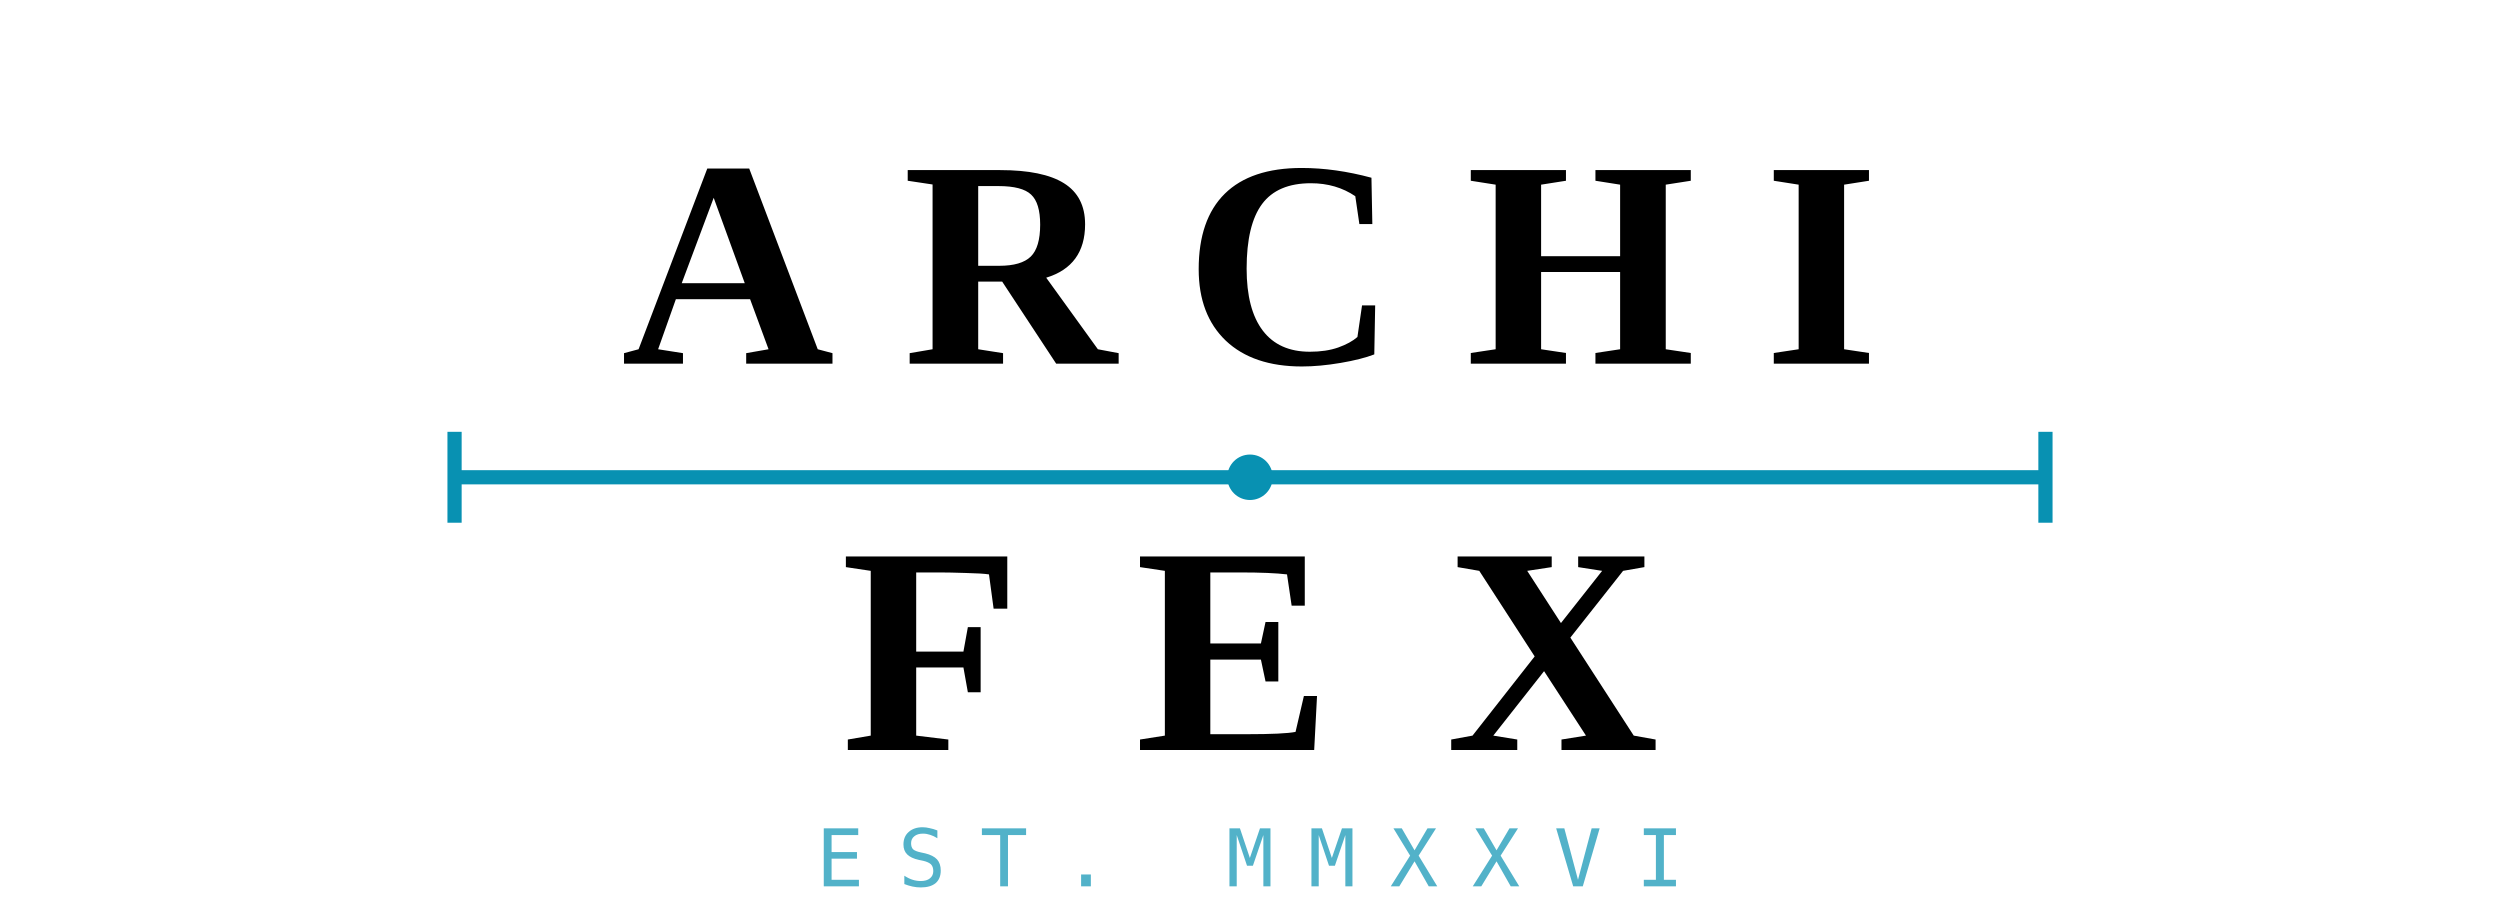
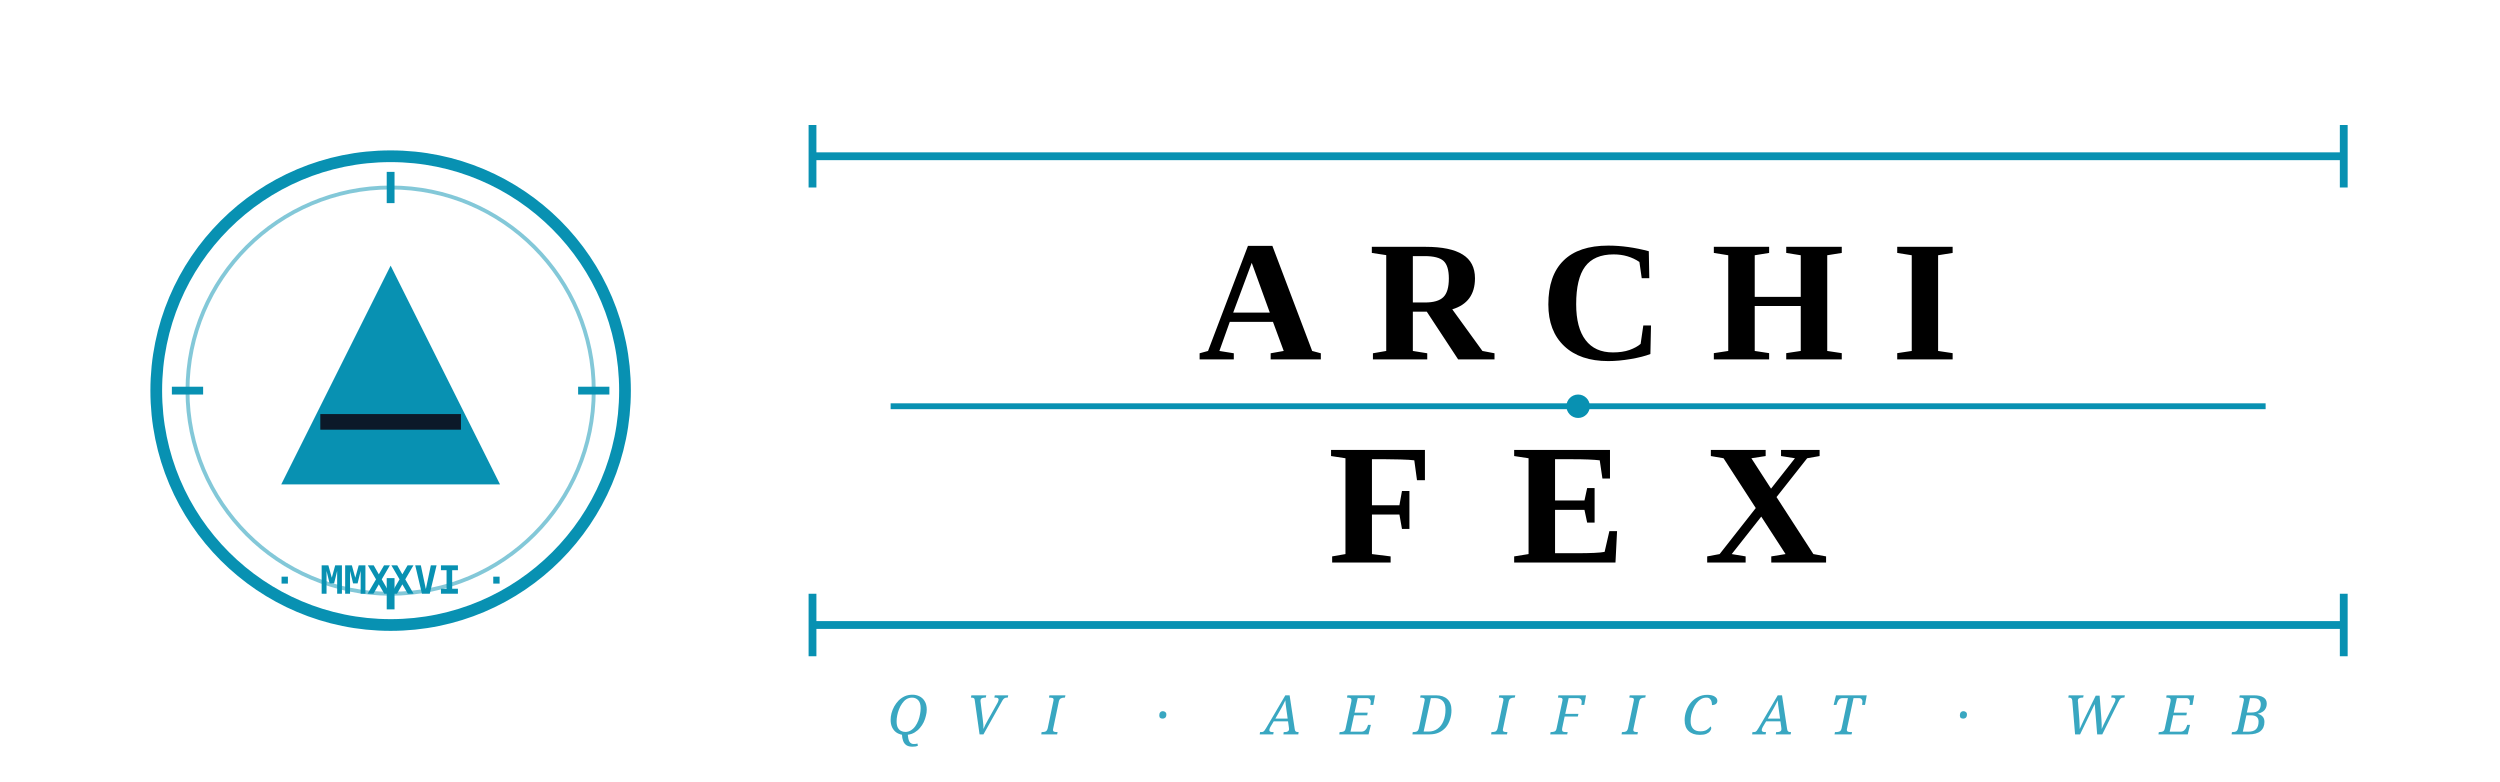
- <svg xmlns="http://www.w3.org/2000/svg" viewBox="0 0 220 80" fill="none">
-   <text x="110" y="32" text-anchor="middle" font-family="Georgia, 'Times New Roman', serif" font-size="26" font-weight="700" letter-spacing="6" fill="currentColor">ARCHI</text>
-   <g stroke="#0891b2" stroke-width="1.25">
-     <line x1="40" y1="42" x2="180" y2="42" />
-     <line x1="40" y1="38" x2="40" y2="46" />
-     <line x1="180" y1="38" x2="180" y2="46" />
-     <circle cx="110" cy="42" r="2" fill="#0891b2" stroke="none" />
+ <svg xmlns="http://www.w3.org/2000/svg" viewBox="0 0 320 100" fill="none">
+   <g transform="translate(18 18)">
+     <circle cx="32" cy="32" r="30" stroke="#0891b2" stroke-width="1.5" fill="none" />
+     <circle cx="32" cy="32" r="26" stroke="#0891b2" stroke-width="0.5" fill="none" opacity="0.5" />
+     <path d="M32 16 L46 44 L18 44 Z" fill="#0891b2" />
+     <line x1="23" y1="36" x2="41" y2="36" stroke="var(--bg, #0c1929)" stroke-width="2" />
+     <g stroke="#0891b2" stroke-width="1">
+       <line x1="32" y1="4" x2="32" y2="8" />
+       <line x1="32" y1="56" x2="32" y2="60" />
+       <line x1="4" y1="32" x2="8" y2="32" />
+       <line x1="56" y1="32" x2="60" y2="32" />
+     </g>
+     <text x="32" y="58" text-anchor="middle" font-family="ui-monospace, monospace" font-size="5" font-weight="700" fill="#0891b2">· MMXXVI ·</text>
  </g>
-   <text x="110" y="66" text-anchor="middle" font-family="Georgia, 'Times New Roman', serif" font-size="26" font-weight="700" letter-spacing="10" fill="currentColor">FEX</text>
-   <text x="110" y="78" text-anchor="middle" font-family="ui-monospace, monospace" font-size="7" letter-spacing="3" fill="#0891b2" opacity="0.7">EST. MMXXVI</text>
+   <g stroke="#0891b2" stroke-width="1">
+     <line x1="104" y1="20" x2="300" y2="20" />
+     <line x1="104" y1="16" x2="104" y2="24" />
+     <line x1="300" y1="16" x2="300" y2="24" />
+   </g>
+   <text x="202" y="46" text-anchor="middle" font-family="Georgia, 'Times New Roman', serif" font-size="22" font-weight="700" letter-spacing="6" fill="currentColor">ARCHI</text>
+   <g stroke="#0891b2" stroke-width="0.75">
+     <line x1="114" y1="52" x2="290" y2="52" />
+     <circle cx="202" cy="52" r="1.5" fill="#0891b2" stroke="none" />
+   </g>
+   <text x="202" y="72" text-anchor="middle" font-family="Georgia, 'Times New Roman', serif" font-size="22" font-weight="700" letter-spacing="10" fill="currentColor">FEX</text>
+   <g stroke="#0891b2" stroke-width="1">
+     <line x1="104" y1="80" x2="300" y2="80" />
+     <line x1="104" y1="76" x2="104" y2="84" />
+     <line x1="300" y1="76" x2="300" y2="84" />
+   </g>
+   <text x="202" y="94" text-anchor="middle" font-family="Georgia, serif" font-size="7" letter-spacing="5" fill="#0891b2" opacity="0.8" font-style="italic">QVI · AEDIFICAT · WEB</text>
</svg>
